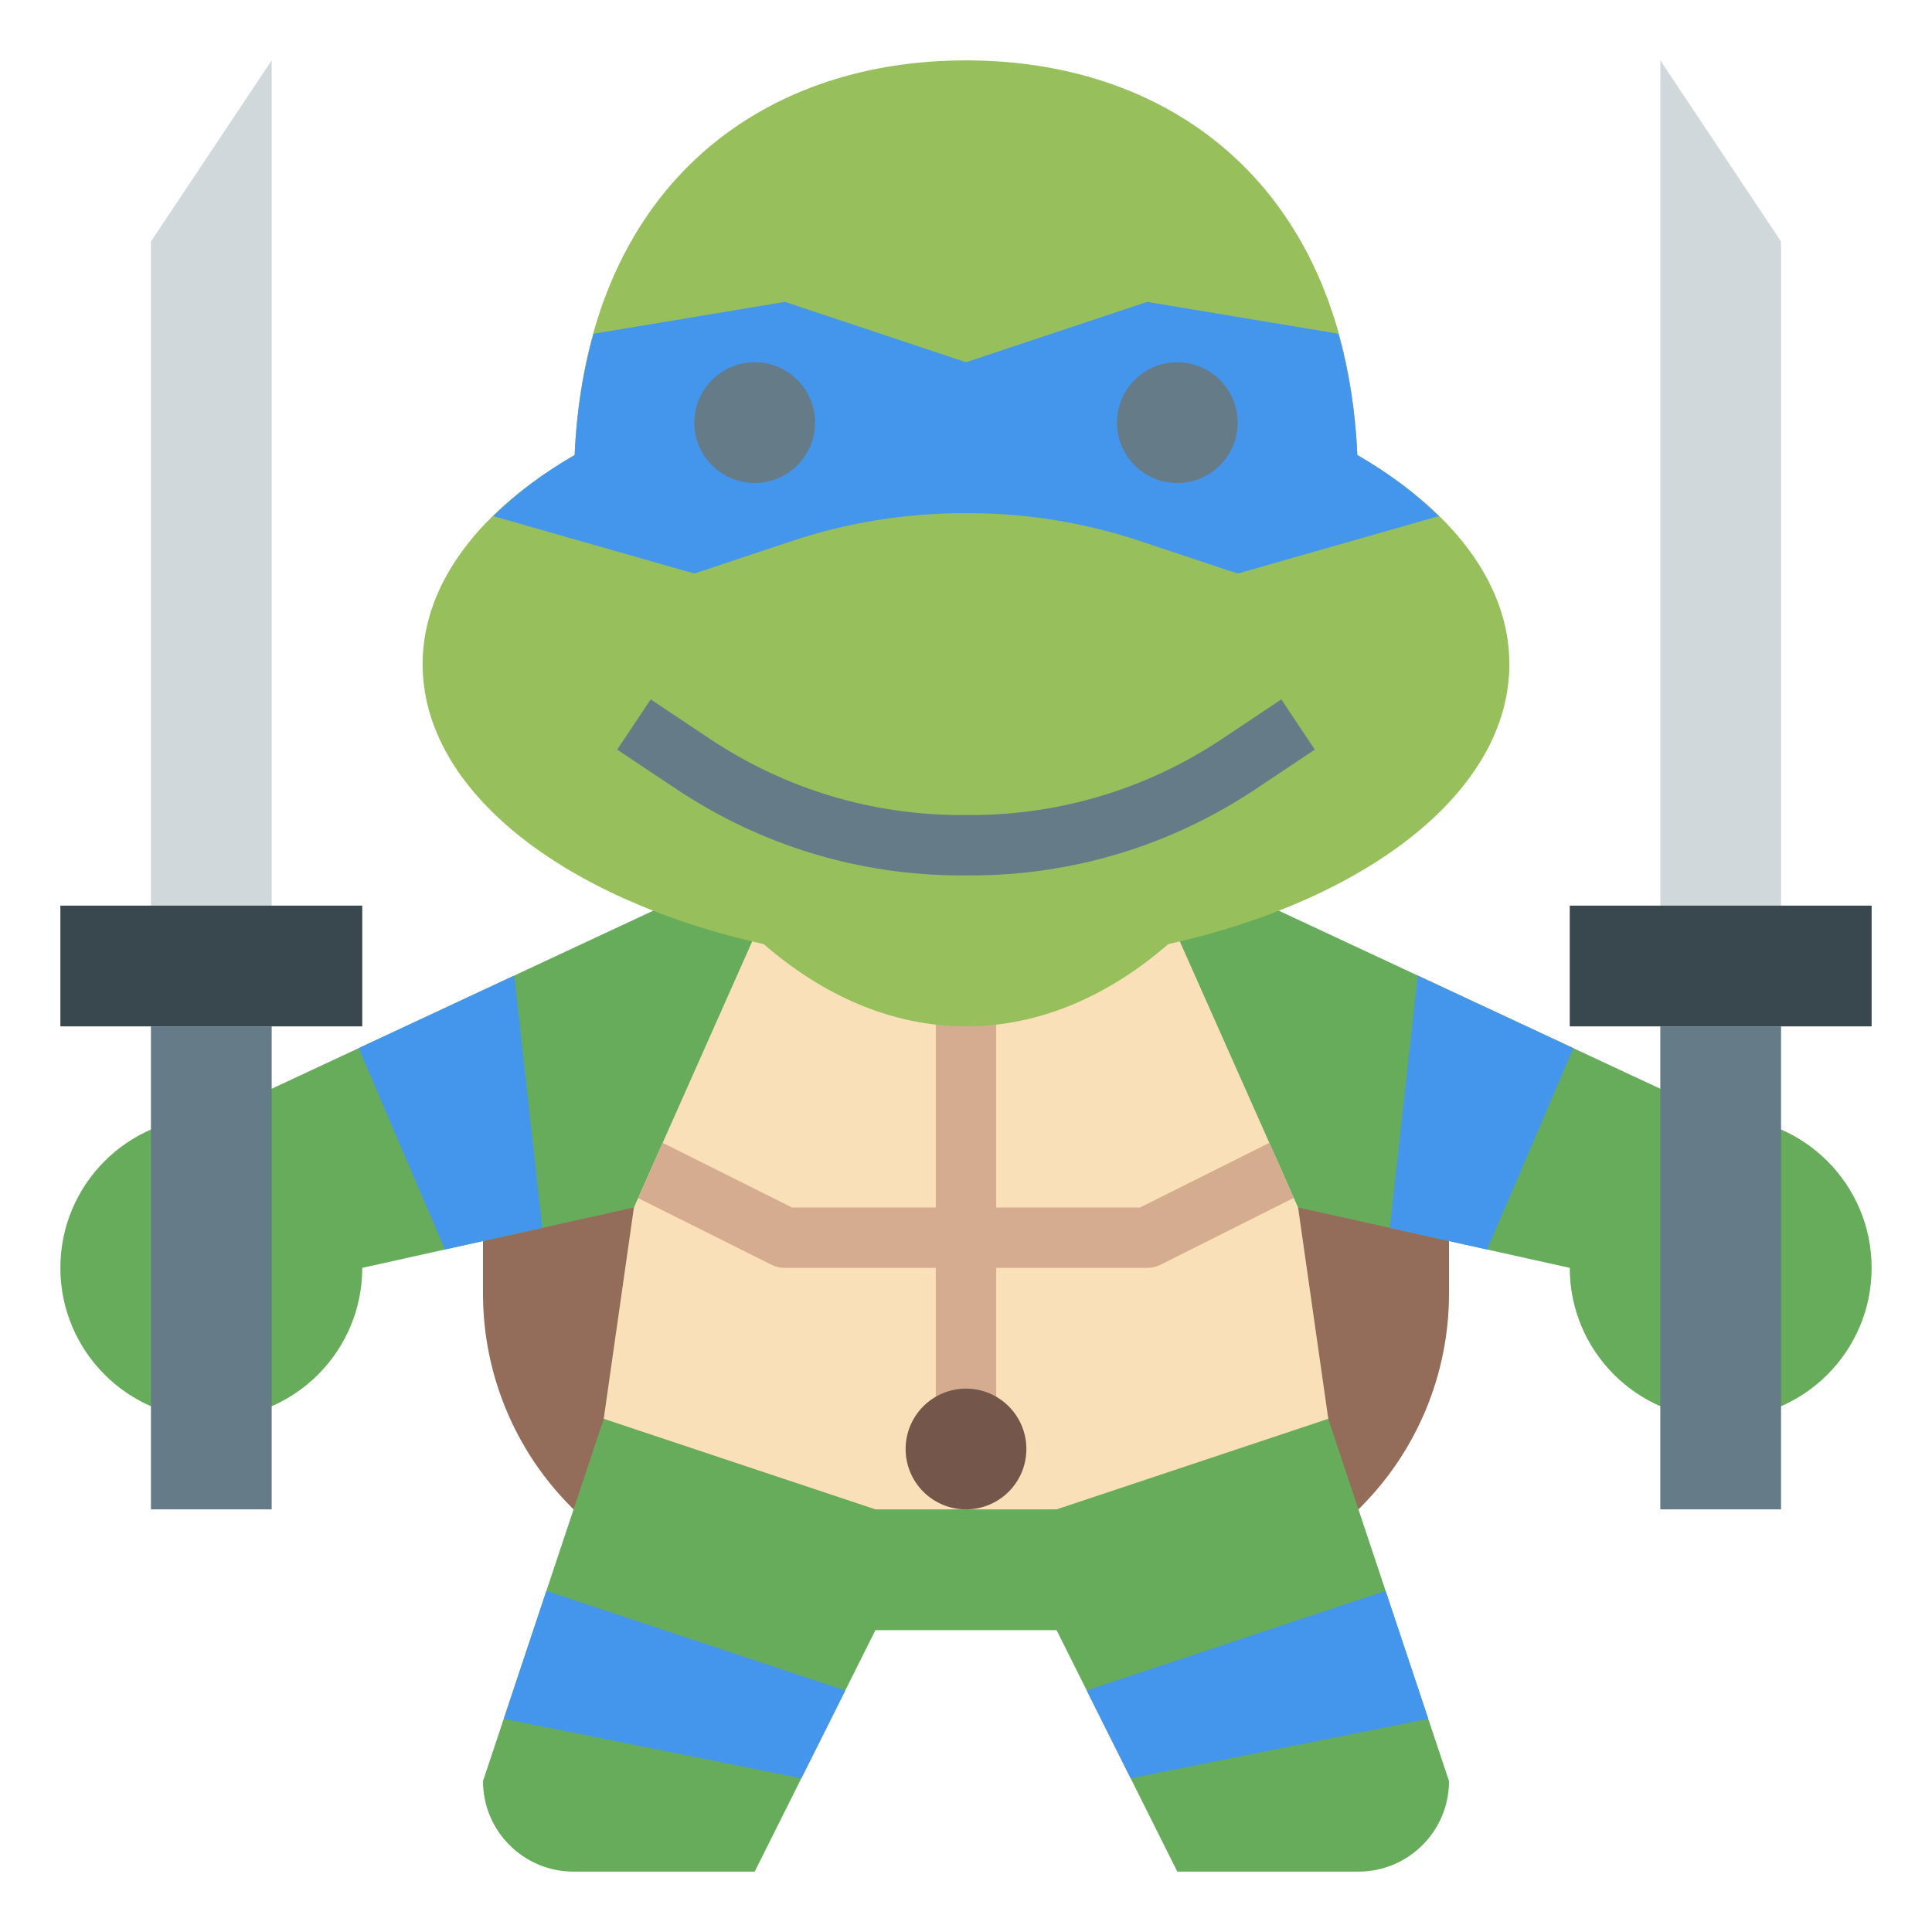
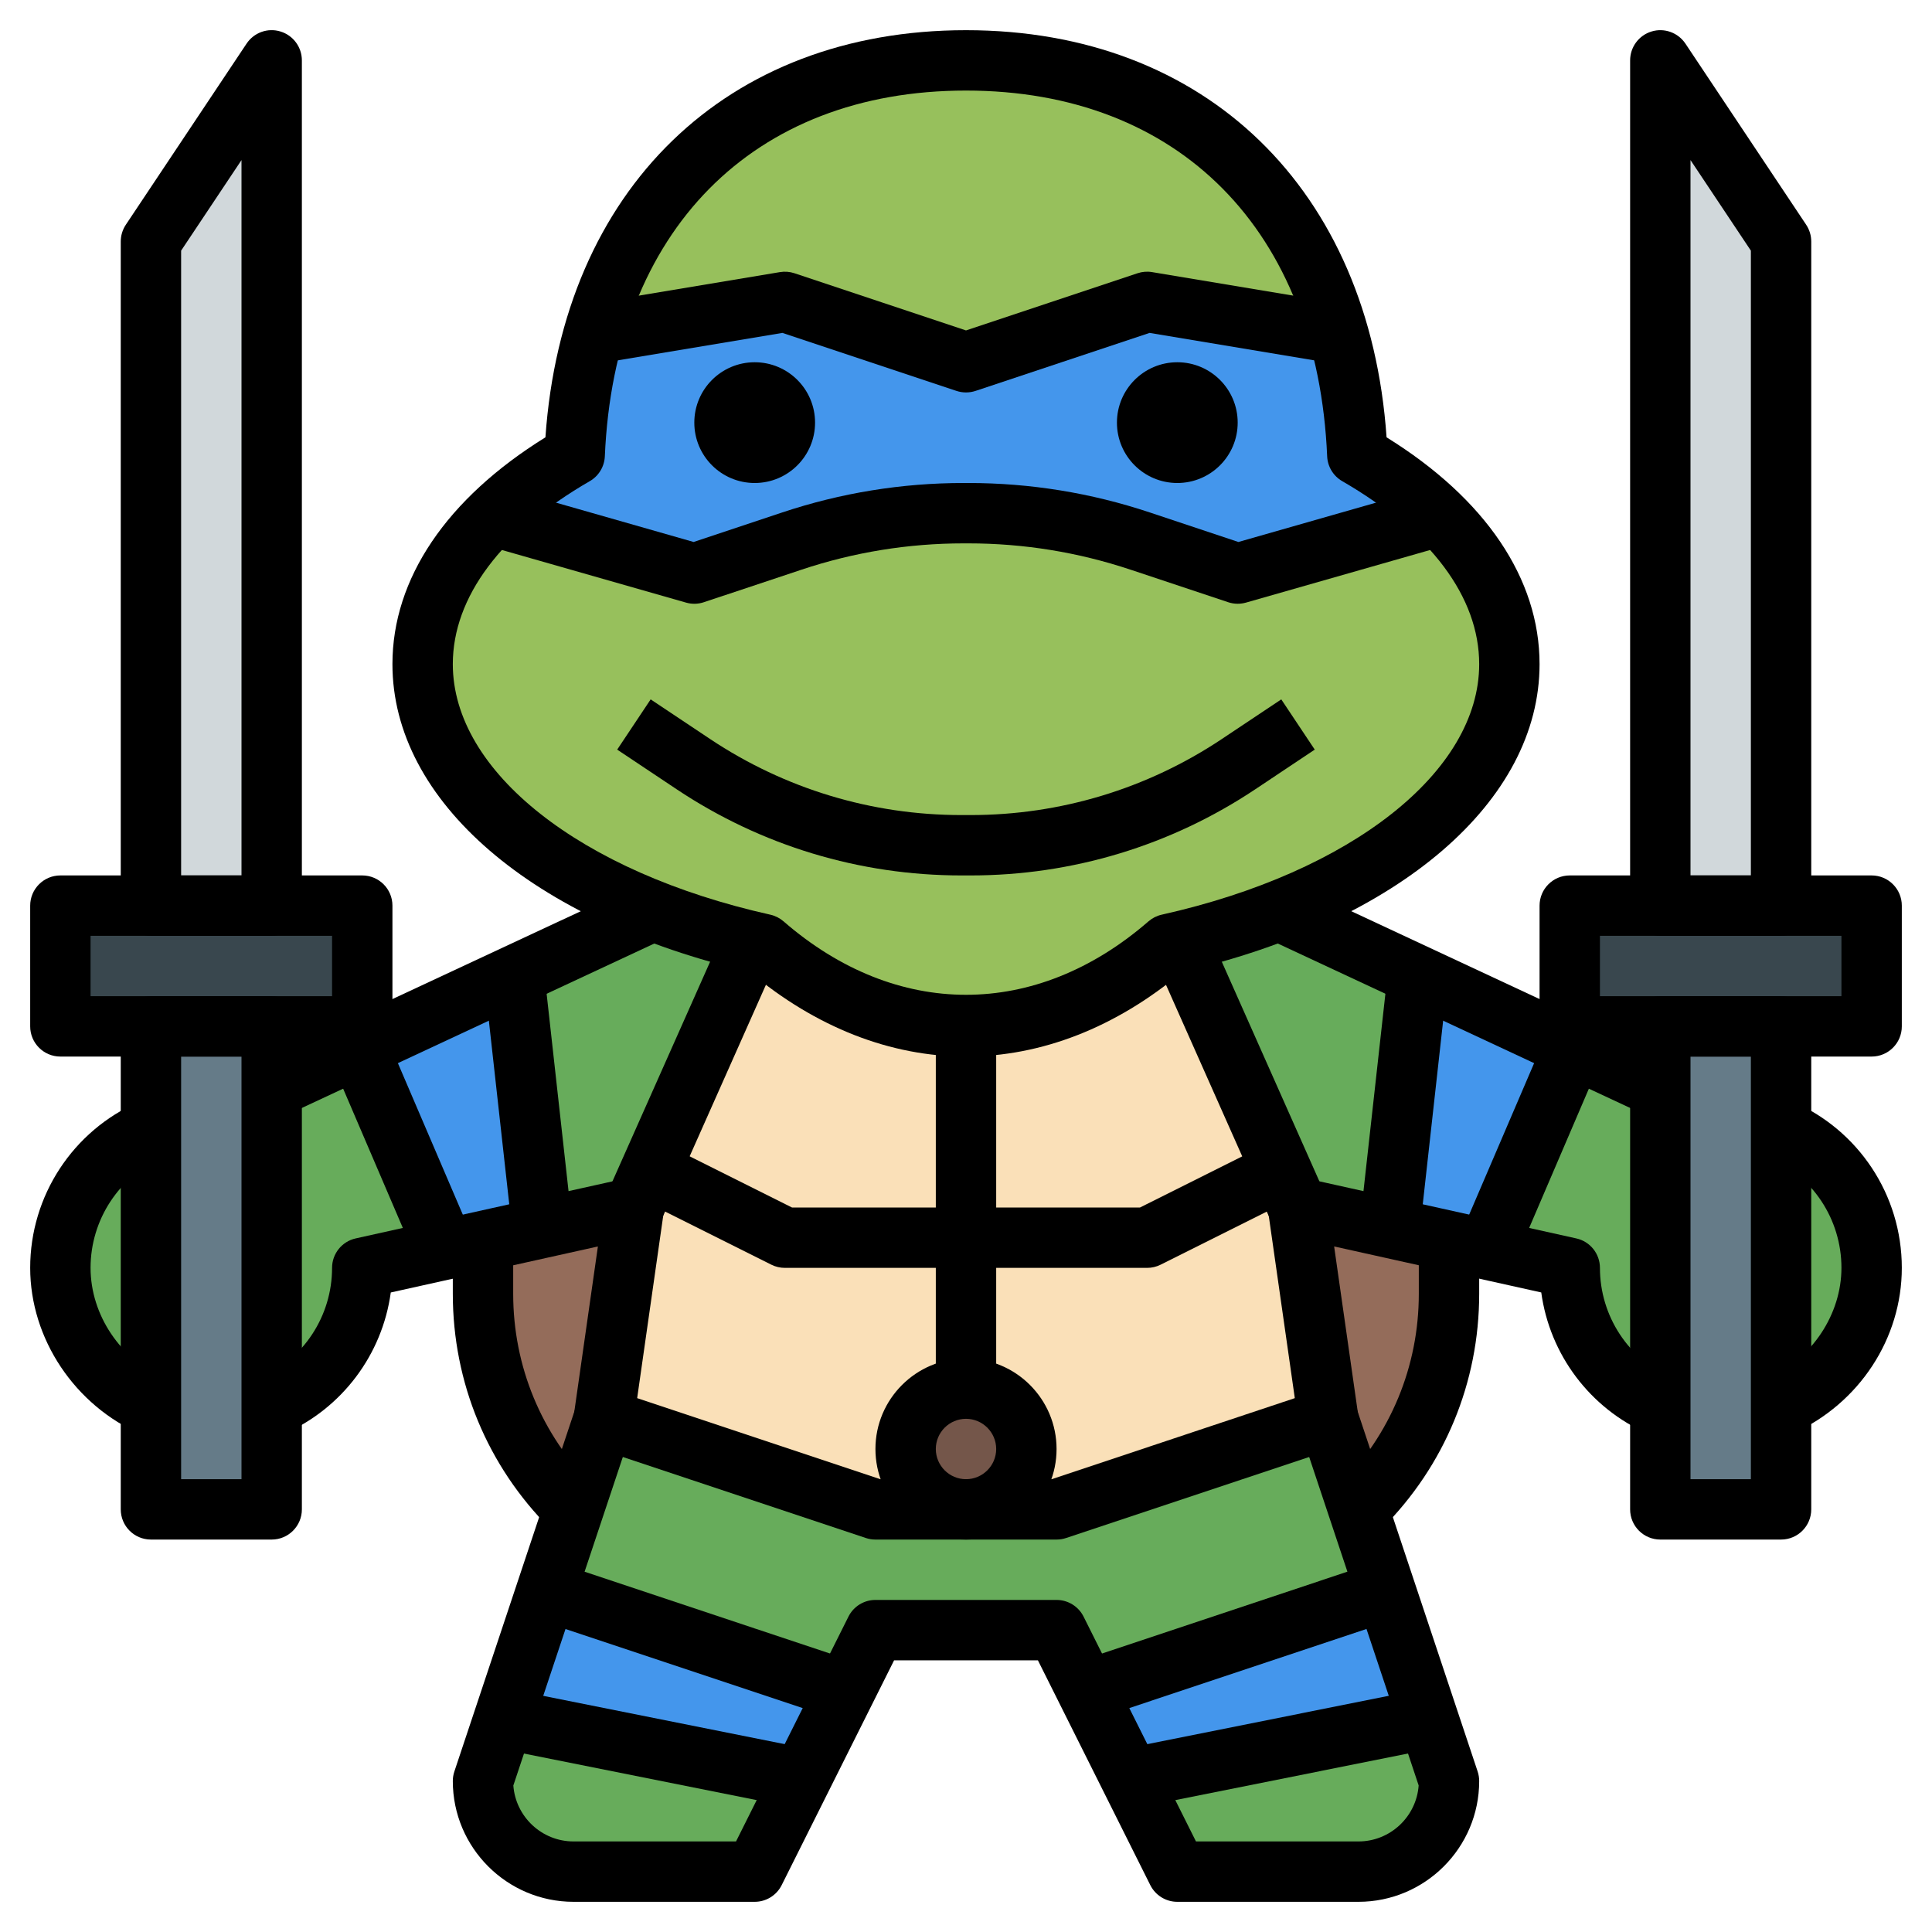
<svg xmlns="http://www.w3.org/2000/svg" version="1.1" id="Layer_3" x="0px" y="0px" viewBox="0 0 64 64" style="enable-background:new 0 0 64 64;" xml:space="preserve" width="512" height="512">
  <g>
-     <path style="fill:#946C5A;" d="M48,39v3.858c0,2.652-1.054,5.196-2.929,7.071L45,50H19l-0.071-0.071   C17.054,48.054,16,45.51,16,42.858V39" />
-     <path style="fill:#67AC5B;" d="M22,30L7,37c-2.761,0-5,2.239-5,5s2.239,5,5,5s5-2.239,5-5l9-2l-1,7l-4,12l0,0c0,1.657,1.343,3,3,3   h6l4-8h6h0l4,8h6c1.657,0,3-1.343,3-3l0,0l-4-12l-1-7c0,0,9,2,9,2c0,2.761,2.239,5,5,5s5-2.239,5-5s-2.239-5-5-5l-15-7" />
-     <polyline style="fill:#FAE0B8;" points="39,31 43,40 44,47 35,50 29,50 20,47 21,40 25,31  " />
-     <polygon style="fill:#4496EC;" points="52.119,34.722 49.261,41.391 46.036,40.675 46.965,32.317  " />
-     <polygon style="fill:#4496EC;" points="14.739,41.391 11.881,34.722 17.035,32.317 17.964,40.675  " />
-     <path style="fill:#D5AC90;" d="M37.764,40H33v-7h-2v7h-4.764l-4.284-2.142l-0.813,1.83l4.414,2.207C25.691,41.964,25.845,42,26,42   h5v5h2v-5h5c0.155,0,0.309-0.036,0.447-0.105l4.411-2.213l-0.81-1.824L37.764,40z" />
-     <polygon style="fill:#D1D8DB;" points="5,30 9,30 9,2 5,8  " />
-     <polygon style="fill:#D1D8DB;" points="59,30 55,30 55,2 59,8  " />
-     <rect x="2" y="30" style="fill:#39474E;" width="10" height="4" />
-     <rect x="52" y="30" transform="matrix(-1 4.483779e-11 -4.483779e-11 -1 114 64)" style="fill:#39474E;" width="10" height="4" />
-     <rect x="5" y="34" style="fill:#657B88;" width="4" height="16" />
-     <rect x="55" y="34" transform="matrix(-1 4.479249e-11 -4.479249e-11 -1 114 84)" style="fill:#657B88;" width="4" height="16" />
-     <polygon style="fill:#4496EC;" points="47.313,56.937 37.455,58.909 36,56 45.9,52.7  " />
-     <polygon style="fill:#4496EC;" points="16.688,56.938 26.545,58.909 28,56 18.1,52.7  " />
-     <path style="fill:#97C05C;" d="M50,22c0-2.691-1.924-5.13-5.036-6.927C44.586,6.317,38.936,2,32,2S19.414,6.317,19.036,15.073   C15.924,16.87,14,19.309,14,22c0,4.206,4.68,7.799,11.3,9.276C27.258,32.976,29.545,34,32,34s4.742-1.024,6.7-2.724   C45.32,29.799,50,26.206,50,22z" />
-     <path style="fill:#4496EC;" d="M47.661,17.097c-0.75-0.736-1.65-1.419-2.698-2.024c-0.063-1.467-0.286-2.798-0.627-4.017L38,10   l-6,2l-6-2l-6.337,1.056c-0.341,1.218-0.564,2.55-0.627,4.017c-1.048,0.605-1.947,1.288-2.698,2.024L23,19l3.229-1.076   C28.064,17.312,29.986,17,31.921,17h0.158c1.935,0,3.857,0.312,5.692,0.924L41,19L47.661,17.097z" />
    <g>
-       <circle style="fill:#657B88;" cx="25" cy="14" r="2" />
+       <path style="fill:#946C5A;" d="M48,39v3.858c0,2.652-1.054,5.196-2.929,7.071L45,50H19l-0.071-0.071    C17.054,48.054,16,45.51,16,42.858V39" />
    </g>
    <g>
-       <circle style="fill:#657B88;" cx="39" cy="14" r="2" />
+       <path style="fill:#67AC5B;" d="M22,30L7,37c-2.761,0-5,2.239-5,5s2.239,5,5,5s5-2.239,5-5l9-2l-1,7l-4,12l0,0c0,1.657,1.343,3,3,3    h6l4-8h6h0l4,8h6c1.657,0,3-1.343,3-3l0,0l-4-12l-1-7c0,0,9,2,9,2c0,2.761,2.239,5,5,5s5-2.239,5-5s-2.239-5-5-5l-15-7" />
    </g>
-     <path style="fill:#657B88;" d="M31.844,29h0.312c3.367,0,6.627-0.987,9.43-2.855l1.969-1.313l-1.109-1.664l-1.969,1.313   C38.003,26.129,35.126,27,32.156,27h-0.312c-2.971,0-5.848-0.871-8.32-2.519l-1.969-1.313l-1.109,1.664l1.969,1.313   C25.217,28.013,28.478,29,31.844,29z" />
-     <circle style="fill:#74564A;" cx="32" cy="48" r="2" />
+     <g>
+       <polygon style="fill:#D1D8DB;" points="5,30 9,30 9,2 5,8   " />
+     </g>
+     <g>
+       <polygon style="fill:#D1D8DB;" points="59,30 55,30 55,2 59,8   " />
+     </g>
+     <g>
+       <rect x="2" y="30" style="fill:#39474E;" width="10" height="4" />
+     </g>
+     <g>
+       <rect x="52" y="30" transform="matrix(-1 4.483779e-11 -4.483779e-11 -1 114 64)" style="fill:#39474E;" width="10" height="4" />
+     </g>
+     <g>
+       <rect x="5" y="34" style="fill:#657B88;" width="4" height="16" />
+     </g>
+     <g>
+       <rect x="55" y="34" transform="matrix(-1 4.479249e-11 -4.479249e-11 -1 114 84)" style="fill:#657B88;" width="4" height="16" />
+     </g>
+     <g>
+       <polyline style="fill:#FAE0B8;" points="39,31 43,40 44,47 35,50 29,50 20,47 21,40 25,31   " />
+     </g>
+     <g>
+       <circle style="fill:#74564A;" cx="32" cy="48" r="2" />
+     </g>
+     <g>
+       <polygon style="fill:#4496EC;" points="47.313,56.937 37.455,58.909 36,56 45.9,52.7   " />
+     </g>
+     <g>
+       <polygon style="fill:#4496EC;" points="16.688,56.938 26.545,58.909 28,56 18.1,52.7   " />
+     </g>
+     <g>
+       <polygon style="fill:#4496EC;" points="52.119,34.722 49.261,41.391 46.036,40.675 46.965,32.317   " />
+     </g>
+     <g>
+       <polygon style="fill:#4496EC;" points="14.739,41.391 11.881,34.722 17.035,32.317 17.964,40.675   " />
+     </g>
+     <g>
+       <path style="fill:#97C05C;" d="M50,22c0-2.691-1.924-5.13-5.036-6.927C44.586,6.317,38.936,2,32,2S19.414,6.317,19.036,15.073    C15.924,16.87,14,19.309,14,22c0,4.206,4.68,7.799,11.3,9.276C27.258,32.976,29.545,34,32,34s4.742-1.024,6.7-2.724    C45.32,29.799,50,26.206,50,22z" />
+     </g>
+     <g>
+       <path style="fill:#4496EC;" d="M47.661,17.097c-0.75-0.736-1.65-1.419-2.698-2.024c-0.063-1.467-0.286-2.798-0.627-4.017L38,10    l-6,2l-6-2l-6.337,1.056c-0.341,1.218-0.564,2.55-0.627,4.017c-1.048,0.605-1.947,1.288-2.698,2.024L23,19l3.229-1.076    C28.064,17.312,29.986,17,31.921,17h0.158c1.935,0,3.857,0.312,5.692,0.924L41,19L47.661,17.097z" />
+     </g>
+     <g>
+       <path d="M32,35c-2.501,0-4.972-0.968-7.162-2.803C17.637,30.525,13,26.539,13,22c0-2.831,1.794-5.484,5.068-7.513    C18.64,6.273,24.059,1,32,1c7.941,0,13.36,5.273,13.932,13.487C49.206,16.516,51,19.168,51,22c0,4.539-4.637,8.525-11.838,10.197    C36.972,34.032,34.501,35,32,35z M32,3c-7.058,0-11.642,4.643-11.964,12.116c-0.015,0.342-0.203,0.652-0.499,0.823    C16.611,17.628,15,19.781,15,22c0,3.561,4.227,6.896,10.518,8.3c0.162,0.036,0.312,0.112,0.438,0.221    c3.735,3.244,8.354,3.244,12.089,0c0.125-0.108,0.276-0.185,0.438-0.221C44.773,28.896,49,25.561,49,22    c0-2.219-1.611-4.372-4.537-6.061c-0.296-0.171-0.484-0.481-0.499-0.823C43.643,7.643,39.058,3,32,3z" />
+     </g>
+     <g>
+       <path d="M32,13c-0.107,0-0.213-0.017-0.316-0.051l-5.764-1.921l-5.755,0.959l-0.329-1.973l6-1C25.998,8.987,26.162,9,26.316,9.051    L32,10.946l5.684-1.895C37.838,9,38.003,8.986,38.165,9.014l6,1l-0.329,1.973l-5.755-0.959l-5.764,1.921    C32.213,12.983,32.107,13,32,13z" />
+     </g>
+     <g>
+       <path d="M41,20c-0.107,0-0.214-0.017-0.316-0.051l-3.229-1.076C35.718,18.293,33.909,18,32.079,18h-0.158    c-1.83,0-3.639,0.293-5.375,0.873l-3.229,1.076c-0.19,0.064-0.397,0.069-0.591,0.013l-7-2l0.55-1.923l6.702,1.915l2.936-0.979    C27.854,16.328,29.875,16,31.921,16h0.158c2.045,0,4.067,0.328,6.008,0.975l2.936,0.979l6.702-1.915l0.55,1.923l-7,2    C41.185,19.987,41.092,20,41,20z" />
+     </g>
+     <g>
+       <g>
+         <circle cx="25" cy="14" r="2" />
+       </g>
+     </g>
+     <g>
+       <g>
+         <circle cx="39" cy="14" r="2" />
+       </g>
+     </g>
+     <g>
+       <path d="M32.156,29h-0.312c-3.367,0-6.627-0.987-9.43-2.855l-1.969-1.313l1.109-1.664l1.969,1.313    c2.473,1.648,5.35,2.519,8.32,2.519h0.312c2.971,0,5.848-0.871,8.32-2.519l1.969-1.313l1.109,1.664l-1.969,1.313    C38.783,28.013,35.522,29,32.156,29z" />
+     </g>
+     <g>
+       <rect x="18.076" y="34.5" transform="matrix(0.4063 -0.9137 0.9137 0.4063 -18.7828 42.0915)" width="9.849" height="2" />
+     </g>
+     <g>
+       <rect x="40" y="30.576" transform="matrix(0.9138 -0.4061 0.4061 0.9138 -10.8842 19.7114)" width="2" height="9.849" />
+     </g>
+     <g>
+       <rect x="31" y="34" width="2" height="12" />
+     </g>
+     <g>
+       <path d="M32,42h-6c-0.155,0-0.309-0.036-0.447-0.105l-4-2l0.895-1.789L26.236,40H32V42z" />
+     </g>
+     <g>
+       <path d="M32,51c-1.654,0-3-1.346-3-3s1.346-3,3-3s3,1.346,3,3S33.654,51,32,51z M32,47c-0.551,0-1,0.449-1,1s0.449,1,1,1    s1-0.449,1-1S32.551,47,32,47z" />
+     </g>
+     <g>
+       <path d="M38,42h-6v-2h5.764l3.789-1.895l0.895,1.789l-4,2C38.309,41.964,38.155,42,38,42z" />
+     </g>
+     <g>
+       <path d="M45,63h-6c-0.379,0-0.725-0.214-0.895-0.553L34.382,55h-4.764l-3.724,7.447C25.725,62.786,25.379,63,25,63h-6    c-2.206,0-4-1.794-4-4c0-0.107,0.017-0.214,0.051-0.316l4-12l1.897,0.633l-3.943,11.83C17.081,60.181,17.946,61,19,61h5.382    l3.724-7.447C28.275,53.214,28.621,53,29,53h6c0.379,0,0.725,0.214,0.895,0.553L39.618,61H45c1.054,0,1.919-0.819,1.995-1.854    l-3.943-11.83l1.897-0.633l4,12C48.983,58.786,49,58.893,49,59C49,61.206,47.206,63,45,63z" />
+     </g>
+     <g>
+       <rect x="8.327" y="32.033" transform="matrix(0.9062 -0.4228 0.4228 0.9062 -12.5138 9.6522)" width="14.346" height="2" />
+     </g>
+     <g>
+       <path d="M4.682,47.517C2.479,46.564,1,44.347,1,41.999c0-2.386,1.414-4.544,3.6-5.5L5.4,38.333C3.942,38.969,3,40.409,3,41.999    c0,1.562,0.995,3.042,2.476,3.682L4.682,47.517z" />
+     </g>
+     <g>
+       <path d="M35,51h-6c-0.107,0-0.214-0.017-0.316-0.051l-9-3c-0.458-0.153-0.742-0.612-0.673-1.09l0.795-5.568l-6.861,1.524    c-0.281,2.053-1.609,3.84-3.544,4.686L8.6,45.668C10.058,45.03,11,43.591,11,42c0-0.469,0.326-0.875,0.783-0.976l9-2    c0.321-0.071,0.656,0.02,0.896,0.242c0.241,0.223,0.357,0.55,0.31,0.875l-0.882,6.174L29.162,49h5.676l8.054-2.685l-0.882-6.174    c-0.047-0.325,0.069-0.652,0.31-0.875s0.575-0.315,0.896-0.242l9,2C52.674,41.125,53,41.531,53,42c0,1.591,0.942,3.031,2.4,3.667    L54.6,47.5c-1.935-0.845-3.264-2.633-3.544-4.686l-6.861-1.524l0.795,5.568c0.068,0.479-0.215,0.938-0.673,1.09l-9,3    C35.214,50.983,35.107,51,35,51z" />
+     </g>
+     <g>
+       <path d="M59.413,47.475l-0.825-1.822C60.031,44.999,61,43.531,61,41.999c0-1.611-0.959-3.058-2.444-3.686l0.779-1.842    C61.561,37.413,63,39.583,63,41.999C63,44.338,61.592,46.487,59.413,47.475z" />
+     </g>
+     <g>
+       <rect x="47.5" y="25.86" transform="matrix(0.4229 -0.9062 0.9062 0.4229 -1.9447 63.0132)" width="2" height="14.346" />
+     </g>
+     <g>
+       <rect x="22.5" y="49.757" transform="matrix(0.3162 -0.9487 0.9487 0.3162 -35.6346 59.5596)" width="2" height="9.487" />
+     </g>
+     <g>
+       <rect x="21" y="52.901" transform="matrix(0.1961 -0.9806 0.9806 0.1961 -39.1882 68.198)" width="2" height="10.198" />
+     </g>
+     <g>
+       <rect x="35.757" y="53.5" transform="matrix(0.9486 -0.3164 0.3164 0.9486 -15.1621 15.6126)" width="9.487" height="2" />
+     </g>
+     <g>
+       <rect x="36.901" y="57" transform="matrix(0.9805 -0.1963 0.1963 0.9805 -10.5684 9.3733)" width="10.198" height="2" />
+     </g>
+     <g>
+       <rect x="16.5" y="31.972" transform="matrix(0.9939 -0.1104 0.1104 0.9939 -3.9237 2.1558)" width="2" height="9.055" />
+     </g>
+     <g>
+       <rect x="12.5" y="34.692" transform="matrix(0.9191 -0.3939 0.3939 0.9191 -14.0744 8.4308)" width="2" height="7.616" />
+     </g>
+     <g>
+       <rect x="41.972" y="35.5" transform="matrix(0.1104 -0.9939 0.9939 0.1104 5.0905 78.6871)" width="9.055" height="2" />
+     </g>
+     <g>
+       <rect x="46.692" y="37.5" transform="matrix(0.3941 -0.9191 0.9191 0.3941 -4.786 69.7403)" width="7.616" height="2" />
+     </g>
+     <g>
+       <path d="M9,51H5c-0.552,0-1-0.448-1-1V34c0-0.552,0.448-1,1-1h4c0.552,0,1,0.448,1,1v16C10,50.552,9.552,51,9,51z M6,49h2V35H6V49    z" />
+     </g>
+     <g>
+       <path d="M9,31H5c-0.552,0-1-0.448-1-1V8c0-0.197,0.059-0.391,0.168-0.555l4-6c0.245-0.367,0.7-0.532,1.122-0.402    C9.711,1.17,10,1.56,10,2v28C10,30.552,9.552,31,9,31z M6,29h2V5.303l-2,3V29z" />
+     </g>
+     <g>
+       <path d="M12,35H2c-0.552,0-1-0.448-1-1v-4c0-0.552,0.448-1,1-1h10c0.552,0,1,0.448,1,1v4C13,34.552,12.552,35,12,35z M3,33h8v-2H3    V33z" />
+     </g>
+     <g>
+       <path d="M59,51h-4c-0.552,0-1-0.448-1-1V34c0-0.552,0.448-1,1-1h4c0.552,0,1,0.448,1,1v16C60,50.552,59.552,51,59,51z M56,49h2V35    h-2V49z" />
+     </g>
+     <g>
+       <path d="M59,31h-4c-0.552,0-1-0.448-1-1V2c0-0.44,0.289-0.83,0.71-0.957c0.42-0.129,0.877,0.036,1.122,0.402l4,6    C59.941,7.609,60,7.803,60,8v22C60,30.552,59.552,31,59,31z M56,29h2V8.303l-2-3V29z" />
+     </g>
+     <g>
+       <path d="M62,35H52c-0.552,0-1-0.448-1-1v-4c0-0.552,0.448-1,1-1h10c0.552,0,1,0.448,1,1v4C63,34.552,62.552,35,62,35z M53,33h8v-2    h-8V33z" />
+     </g>
+     <g>
+       <path d="M18.293,50.707l-0.071-0.071C16.144,48.558,15,45.796,15,42.858V41h2v1.858c0,2.404,0.936,4.664,2.636,6.364l0.071,0.071    L18.293,50.707z" />
+     </g>
+     <g>
+       <path d="M45.707,50.707l-1.414-1.414l0.071-0.071c1.7-1.7,2.636-3.96,2.636-6.364V41h2v1.858c0,2.938-1.144,5.7-3.222,7.778    L45.707,50.707z" />
+     </g>
  </g>
</svg>
